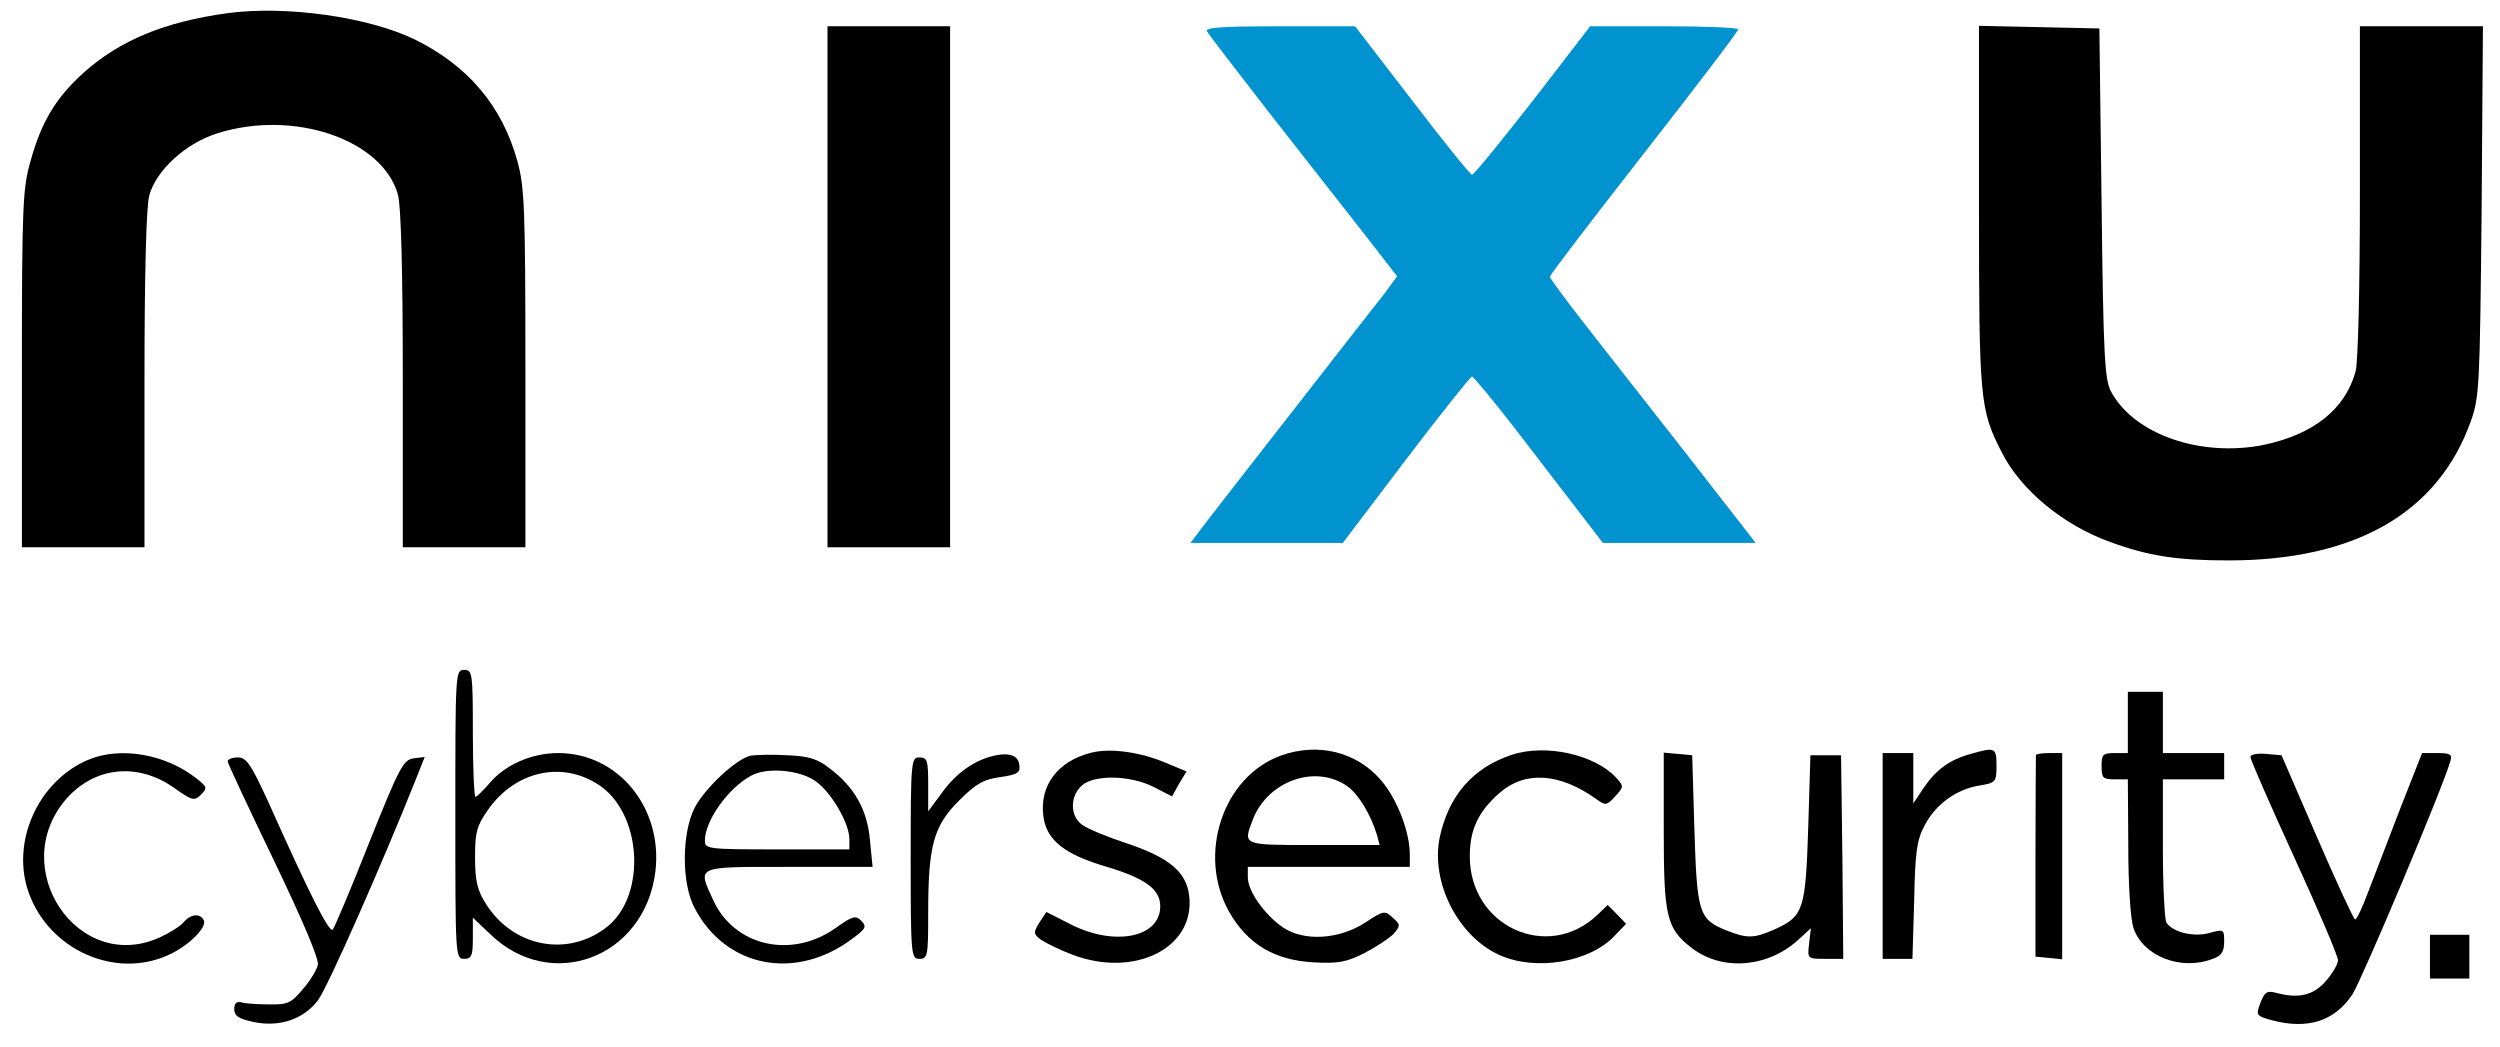
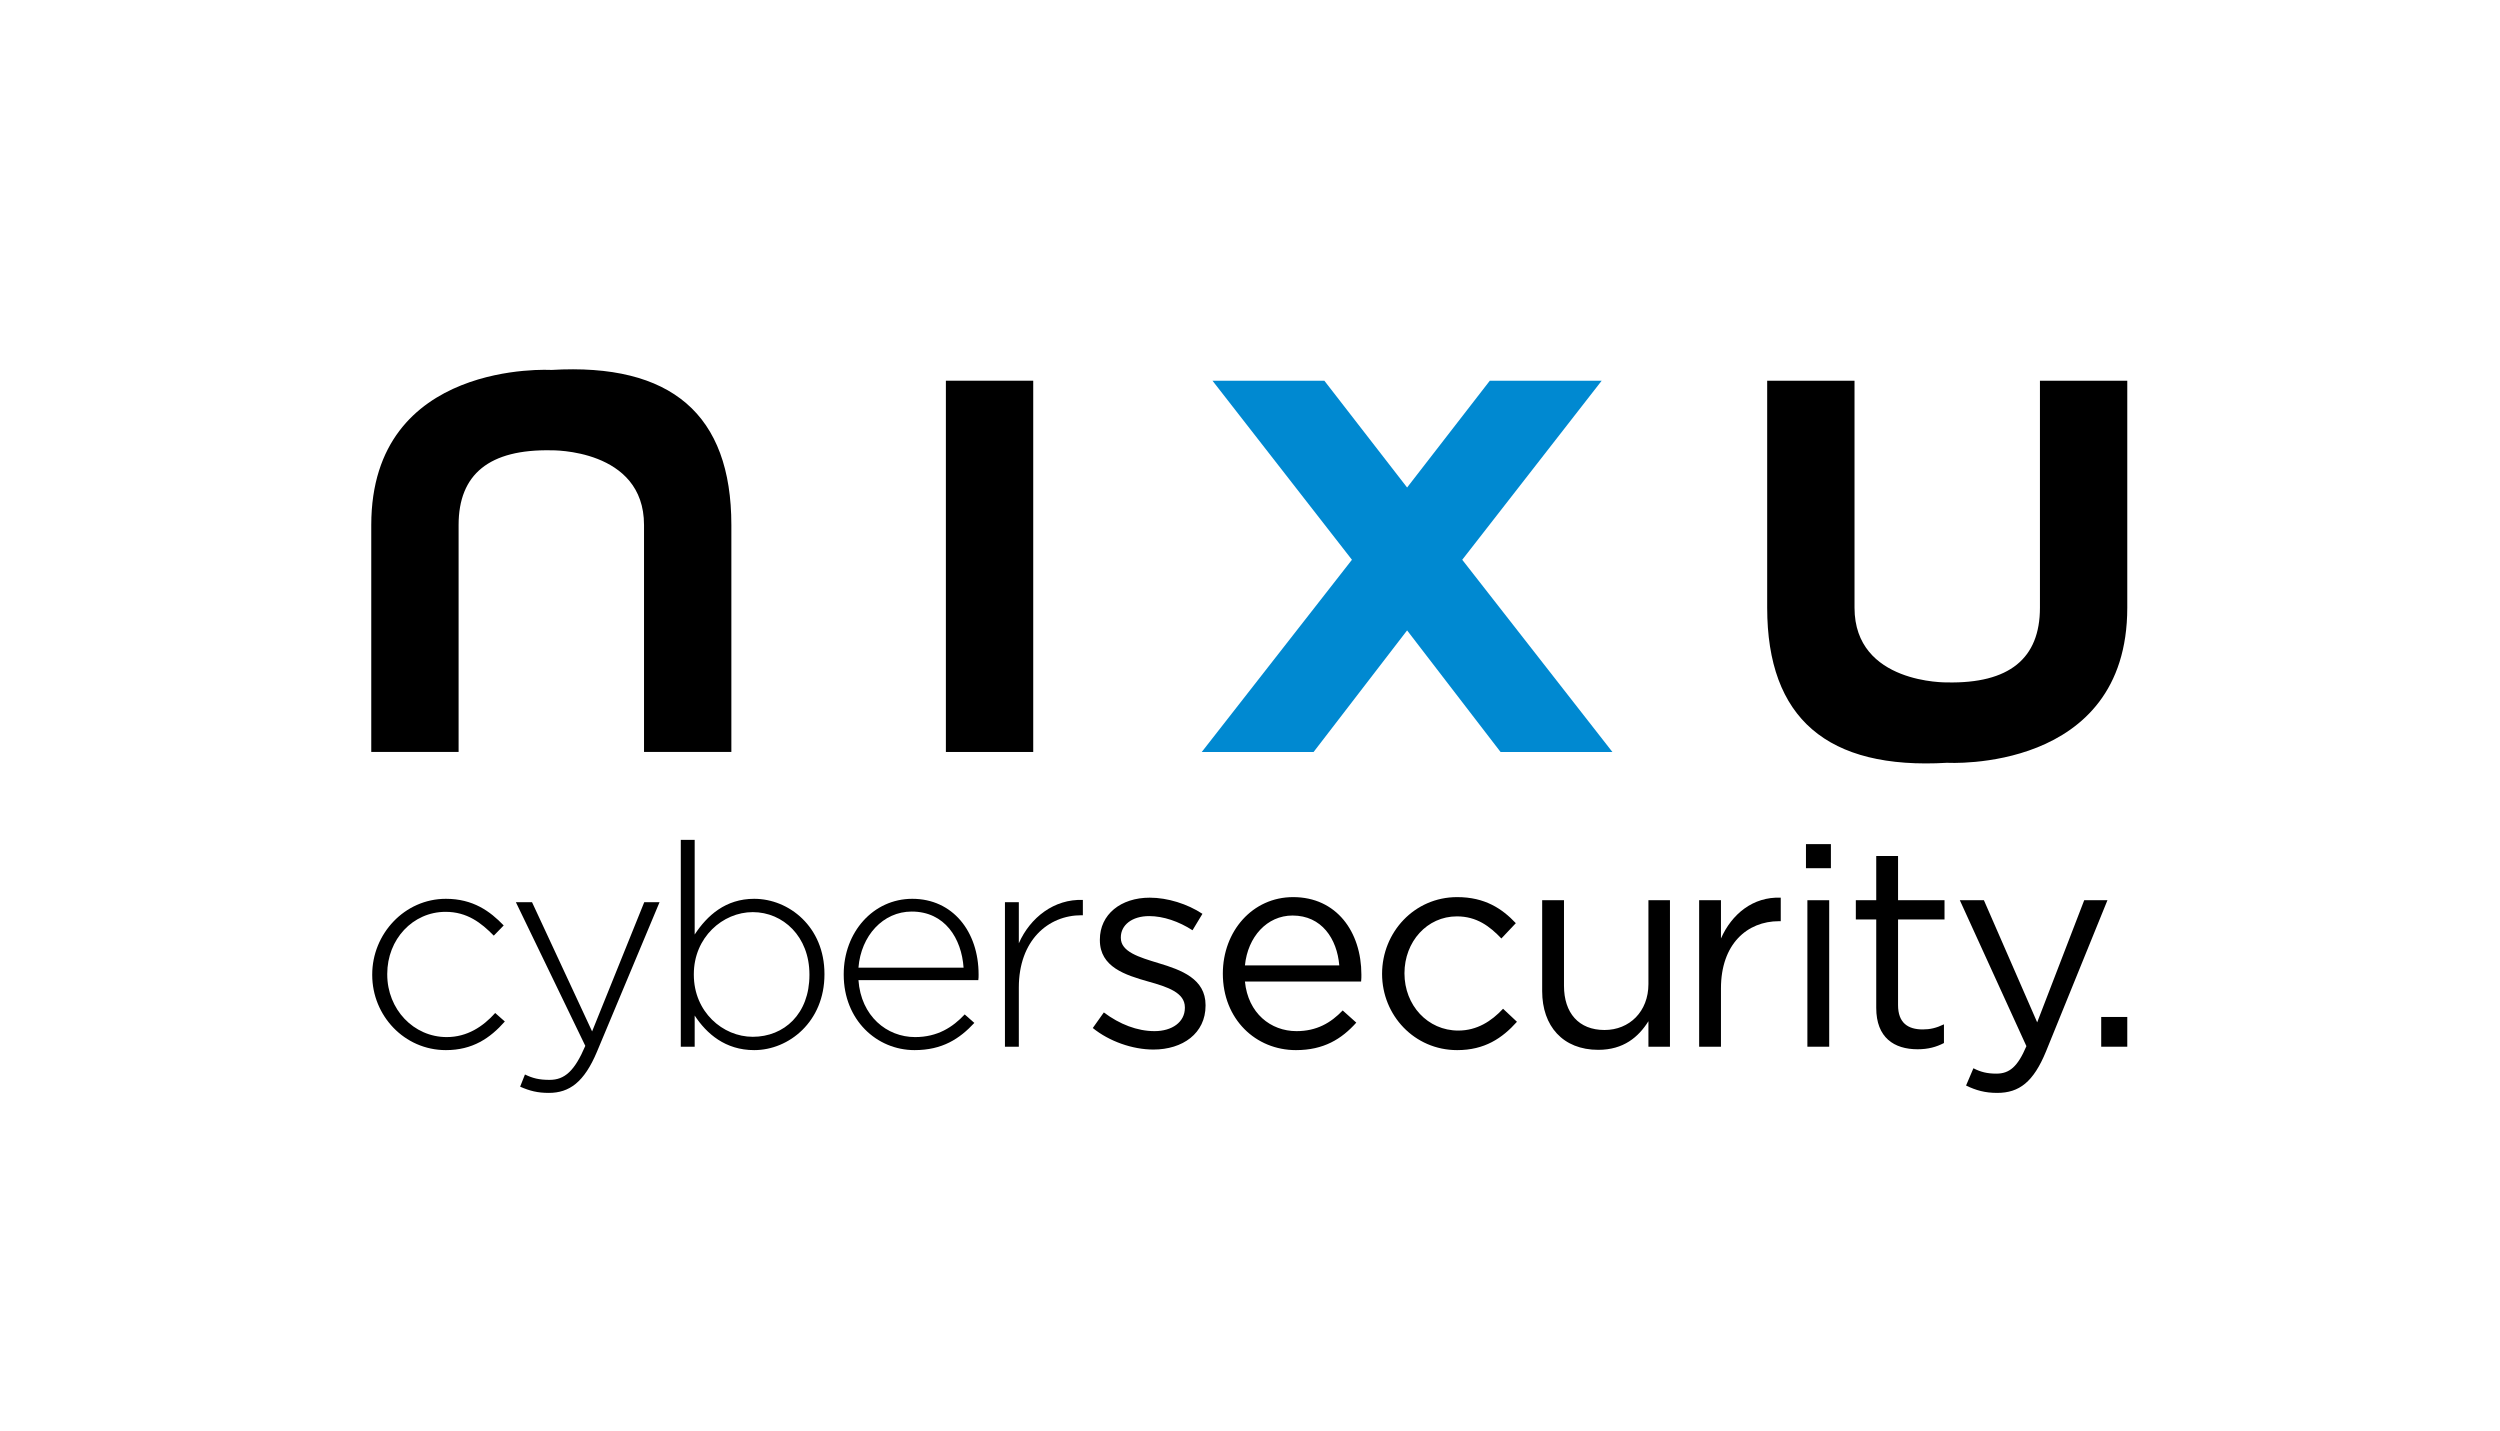
- <svg xmlns="http://www.w3.org/2000/svg" width="571" height="239" viewBox="0 0 571 239" preserveAspectRatio="xMidYMid meet">
-   <g>
-     <rect fill="none" id="canvas_background" height="402" width="582" y="-1" x="-1" />
-   </g>
-   <g>
-     <g id="svg_1" fill="#000000" transform="translate(0,239) scale(0.1,-0.1) ">
-       <path id="svg_2" d="m520,2360c-145,-20 -246,-62 -329,-136c-63,-57 -96,-111 -121,-201c-18,-62 -20,-101 -20,-475l0,-408l140,0l140,0l0,383c0,240 4,396 11,421c16,57 82,118 154,141c174,56 379,-13 414,-140c7,-26 11,-176 11,-422l0,-383l140,0l140,0l0,408c0,364 -2,414 -18,473c-35,127 -113,219 -235,279c-105,51 -293,78 -427,60z" />
-       <path id="svg_3" d="m1890,1735l0,-595l140,0l140,0l0,595l0,595l-140,0l-140,0l0,-595z" />
-       <path fill="#0093cf" stroke-width="0" id="svg_4" d="m2757,2318c4,-7 67,-89 140,-183c73,-93 169,-216 214,-273l80,-103l-27,-37c-16,-20 -101,-129 -189,-242c-88,-113 -182,-233 -208,-267l-48,-63l174,0l174,0l144,190c79,104 147,189 151,190c3,0 48,-54 100,-121c51,-67 117,-152 146,-190l53,-69l175,0l174,0l-158,203c-87,111 -193,246 -235,300c-42,54 -77,101 -77,105c0,4 97,131 215,282c118,151 215,278 215,283c0,4 -76,7 -169,7l-169,0l-131,-170c-73,-93 -135,-170 -139,-169c-4,0 -65,76 -137,170l-130,169l-173,0c-136,0 -172,-3 -165,-12z" />
-       <path id="svg_5" d="m4520,1917c0,-440 2,-463 52,-560c43,-86 141,-167 248,-205c87,-32 153,-42 270,-42c289,0 478,108 553,317c20,55 21,81 25,481l3,422l-140,0l-141,0l0,-378c0,-214 -4,-392 -10,-411c-24,-86 -96,-143 -209,-167c-143,-29 -296,23 -349,121c-15,26 -18,83 -22,430l-5,400l-137,3l-138,3l0,-414z" />
-       <path id="svg_6" d="m1040,530c0,-323 0,-330 20,-330c17,0 20,7 20,47l0,47l38,-36c139,-137 355,-56 379,142c17,145 -85,270 -222,270c-61,0 -122,-27 -157,-69c-15,-17 -29,-31 -32,-31c-3,0 -6,65 -6,145c0,138 -1,145 -20,145c-20,0 -20,-7 -20,-330zm328,67c97,-64 109,-247 22,-321c-89,-74 -218,-51 -281,51c-19,30 -24,52 -24,105c0,58 4,72 30,109c62,88 169,112 253,56z" />
-       <path id="svg_7" d="m4860,740l0,-70l-30,0c-27,0 -30,-3 -30,-30c0,-27 3,-30 30,-30l30,0l1,-152c0,-91 5,-167 12,-188c22,-64 108,-98 181,-70c20,7 26,17 26,39c0,29 -1,29 -34,20c-36,-10 -84,2 -98,24c-4,7 -8,83 -8,170l0,157l70,0l70,0l0,30l0,30l-70,0l-70,0l0,70l0,70l-40,0l-40,0l0,-70z" />
-       <path id="svg_8" d="m2493,671c-77,-19 -119,-75 -110,-145c7,-55 48,-87 142,-115c91,-27 125,-52 125,-91c0,-71 -103,-92 -203,-42l-57,29l-16,-24c-14,-23 -14,-26 3,-39c10,-7 42,-23 71,-34c143,-55 283,15 268,135c-7,54 -45,86 -143,119c-43,14 -89,33 -101,42c-28,19 -29,65 -1,90c28,25 111,24 165,-4l41,-21l16,29l17,28l-48,20c-57,24 -125,34 -169,23z" />
-       <path id="svg_9" d="m2925,664c-132,-48 -191,-226 -118,-356c42,-74 103,-111 193,-116c56,-3 74,0 116,21c27,14 57,34 67,44c16,19 16,21 -2,37c-18,17 -21,16 -61,-10c-60,-40 -142,-45 -190,-12c-42,29 -80,83 -80,114l0,24l185,0l185,0l0,28c0,52 -29,127 -65,169c-56,66 -145,88 -230,57zm154,-71c25,-19 52,-64 66,-110l6,-23l-150,0c-164,0 -162,-1 -140,57c34,90 145,129 218,76z" />
-       <path id="svg_10" d="m3453,666c-89,-29 -145,-94 -165,-190c-20,-102 42,-224 136,-267c84,-38 208,-17 265,45l25,26l-21,22l-21,21l-24,-23c-113,-107 -291,-26 -291,134c0,61 19,102 68,145c58,51 138,46 222,-15c20,-14 23,-14 42,7c20,22 20,23 3,42c-48,53 -161,79 -239,53z" />
-       <path id="svg_11" d="m4501,668c-48,-13 -79,-36 -107,-77l-24,-36l0,58l0,57l-35,0l-35,0l0,-235l0,-235l34,0l34,0l4,133c2,110 6,139 24,172c25,48 73,83 126,91c36,6 38,8 38,45c0,42 -3,43 -59,27z" />
-       <path id="svg_12" d="m200,654c-114,-49 -176,-189 -134,-304c47,-130 198,-197 319,-141c47,21 90,65 80,80c-9,16 -31,13 -46,-6c-8,-9 -32,-24 -54,-34c-187,-85 -351,159 -213,317c65,73 162,83 245,25c42,-30 47,-31 62,-16c15,15 14,18 -9,36c-71,57 -176,75 -250,43z" />
-       <path id="svg_13" d="m1714,664c-33,-8 -102,-72 -127,-118c-30,-58 -31,-174 0,-231c72,-136 232,-166 361,-68c30,22 32,27 19,40c-12,13 -20,11 -59,-17c-101,-71 -231,-41 -279,64c-36,79 -43,76 172,76l192,0l-6,61c-6,69 -35,121 -92,164c-28,22 -48,28 -97,30c-35,2 -73,1 -84,-1zm147,-57c36,-24 79,-96 79,-134l0,-23l-165,0c-159,0 -165,1 -165,20c0,45 52,119 105,148c35,20 109,14 146,-11z" />
-       <path id="svg_14" d="m2259,661c-42,-13 -80,-42 -110,-85l-29,-39l0,61c0,55 -2,62 -20,62c-19,0 -20,-7 -20,-230c0,-223 1,-230 20,-230c19,0 20,7 20,105c0,153 12,198 70,256c38,38 56,49 94,54c41,6 47,10 44,29c-3,23 -28,29 -69,17z" />
-       <path id="svg_15" d="m3800,495c0,-199 6,-226 65,-271c70,-53 175,-44 245,22l26,24l-4,-35c-4,-35 -4,-35 37,-35l41,0l-2,233l-3,232l-35,0l-35,0l-5,-165c-6,-187 -11,-202 -73,-231c-51,-23 -66,-23 -114,-4c-63,25 -67,40 -73,230l-5,170l-32,3l-33,3l0,-176z" />
-       <path id="svg_16" d="m4650,665c0,-3 -1,-107 -1,-232l0,-228l31,-3l30,-3l0,235l0,236l-30,0c-16,0 -30,-2 -30,-5z" />
-       <path id="svg_17" d="m5140,661c0,-6 45,-109 100,-229c55,-120 100,-226 100,-235c0,-9 -13,-31 -28,-48c-29,-33 -62,-40 -112,-27c-22,6 -27,3 -37,-22c-11,-29 -10,-30 25,-40c82,-22 144,-3 185,59c21,32 210,480 224,534c4,14 -1,17 -30,17l-35,0l-50,-127c-27,-71 -60,-156 -73,-190c-13,-35 -26,-63 -30,-63c-3,0 -42,84 -87,188l-81,187l-35,3c-20,2 -36,-1 -36,-7z" />
-       <path id="svg_18" d="m520,651c0,-4 48,-107 106,-227c68,-142 103,-225 100,-238c-3,-12 -18,-37 -35,-56c-26,-31 -34,-35 -77,-34c-27,0 -56,2 -64,5c-10,2 -15,-3 -15,-16c0,-15 10,-22 43,-29c60,-13 115,6 148,49c22,29 146,310 225,508l19,48l-25,-3c-24,-3 -33,-21 -102,-193c-41,-104 -79,-194 -83,-198c-8,-9 -54,83 -147,291c-40,87 -50,102 -70,102c-12,0 -23,-4 -23,-9z" />
-     </g>
-     <line stroke-linecap="null" stroke-linejoin="null" id="svg_19" y2="226.5" x2="577" y1="212.5" x1="561" stroke-opacity="null" stroke="null" fill="none" />
-     <rect stroke="null" id="svg_20" height="10" width="9" y="213.5" x="555" stroke-opacity="null" fill="#000000" />
-   </g>
+ <svg xmlns="http://www.w3.org/2000/svg" width="841.89" height="481.89">
+   <path d="M 170.005 343.996 L 166.761 341.133 C 162.658 345.714 157.314 349.244 150.444 349.244 C 139.28 349.244 130.406 339.893 130.406 328.156 L 130.406 327.965 C 130.406 316.324 138.994 307.068 150.062 307.068 C 157.314 307.068 162.085 310.79 166.284 315.084 L 169.623 311.649 C 165.043 306.878 159.318 302.679 150.158 302.679 C 136.226 302.679 125.348 314.511 125.348 328.156 L 125.348 328.347 C 125.348 341.992 136.131 353.633 150.158 353.633 C 159.127 353.633 165.043 349.626 170.005 343.996 M 222.105 303.824 L 216.952 303.824 L 199.395 347.336 L 179.166 303.824 L 173.727 303.824 L 197.105 352.202 C 193.479 360.695 190.139 363.653 185.082 363.653 C 181.456 363.653 179.357 363.08 176.781 361.84 L 175.159 365.943 C 178.403 367.374 181.075 368.042 184.796 368.042 C 191.762 368.042 196.723 364.416 201.017 354.206" fill="black" />
+   <path d="M 277.639 328.156 L 277.639 327.965 C 277.639 312.126 265.712 302.679 253.975 302.679 C 244.338 302.679 238.135 308.309 233.937 314.702 L 233.937 282.832 L 229.261 282.832 L 229.261 352.488 L 233.937 352.488 L 233.937 341.992 C 237.945 348.099 244.242 353.633 253.975 353.633 C 265.712 353.633 277.639 343.996 277.639 328.156 M 272.582 328.347 C 272.582 341.42 264.09 349.149 253.498 349.149 C 243.384 349.149 233.651 340.752 233.651 328.252 L 233.651 328.061 C 233.651 315.656 243.384 307.164 253.498 307.164 C 263.708 307.164 272.582 315.37 272.582 328.156" fill="black" />
+   <path d="M 289.089 330.065 L 329.451 330.065 C 329.547 329.301 329.547 329.015 329.547 328.347 L 329.547 328.156 C 329.547 313.748 320.864 302.679 307.218 302.679 C 294.05 302.679 284.127 313.939 284.127 328.061 L 284.127 328.252 C 284.127 343.423 295.196 353.633 307.982 353.633 C 317.333 353.633 323.154 349.817 328.115 344.473 L 324.871 341.611 C 320.864 345.904 315.711 349.244 308.173 349.244 C 298.631 349.244 289.947 342.183 289.089 330.065 M 289.089 325.866 C 289.947 315.084 297.39 306.973 307.028 306.973 C 318.192 306.973 323.822 316.038 324.489 325.866" fill="black" />
+   <path d="M 364.661 308.213 L 364.661 303.061 C 355.024 302.679 346.913 308.977 343.096 317.66 L 343.096 303.824 L 338.421 303.824 L 338.421 352.488 L 343.096 352.488 L 343.096 332.546 C 343.096 316.706 352.925 308.213 364.184 308.213" fill="black" />
+   <path d="M 405.978 338.652 L 405.978 338.462 C 405.978 329.588 397.771 326.63 390.138 324.339 C 383.554 322.336 377.447 320.523 377.447 315.847 L 377.447 315.656 C 377.447 311.553 381.168 308.5 386.989 308.5 C 391.76 308.5 397.008 310.313 401.588 313.271 L 404.928 307.736 C 399.871 304.397 393.191 302.297 387.18 302.297 C 377.447 302.297 370.386 307.927 370.386 316.42 L 370.386 316.61 C 370.386 325.675 378.974 328.347 386.703 330.542 C 393.191 332.355 399.012 334.263 399.012 339.225 L 399.012 339.416 C 399.012 344.187 394.718 347.24 388.802 347.24 C 382.981 347.24 377.065 344.95 371.722 340.943 L 368 346.191 C 373.535 350.675 381.359 353.443 388.42 353.443 C 398.248 353.443 405.978 348.004 405.978 338.652 M 419.239 330.542 L 458.362 330.542 C 458.457 329.683 458.457 328.92 458.457 328.252 C 458.457 313.748 450.06 302.107 435.461 302.107 C 421.816 302.107 411.797 313.557 411.797 327.87 C 411.797 343.233 422.865 353.633 436.415 353.633 C 445.766 353.633 451.778 349.912 456.74 344.378 L 452.159 340.275 C 448.152 344.473 443.381 347.24 436.606 347.24 C 427.923 347.24 420.289 341.229 419.239 330.542 M 419.239 325.103 C 420.194 315.465 426.682 308.309 435.27 308.309 C 445.098 308.309 450.251 316.133 451.014 325.103" fill="black" />
+   <path d="M 510.842 344.091 L 506.167 339.702 C 502.254 343.901 497.388 347.049 491.09 347.049 C 480.785 347.049 472.96 338.557 472.96 327.775 C 472.96 317.088 480.594 308.595 490.613 308.595 C 497.293 308.595 501.682 311.935 505.594 316.038 L 510.461 310.885 C 505.88 306.019 500.06 302.107 490.709 302.107 C 476.3 302.107 465.422 313.939 465.422 327.965 C 465.422 341.897 476.3 353.633 490.709 353.633 C 499.964 353.633 505.88 349.626 510.842 344.091 M 555.117 331.401 C 555.117 340.656 548.724 346.859 540.327 346.859 C 531.644 346.859 526.682 341.133 526.682 331.973 L 526.682 303.156 L 519.335 303.156 L 519.335 333.786 C 519.335 345.523 526.3 353.538 538.228 353.538 C 546.72 353.538 551.777 349.244 555.117 343.901 L 555.117 352.488 L 562.369 352.488 L 562.369 303.156 L 555.117 303.156" fill="black" />
+   <path d="M 579.544 332.832 C 579.544 317.946 588.323 310.217 599.105 310.217 L 599.678 310.217 L 599.678 302.297 C 590.327 301.916 583.17 307.832 579.544 316.038 L 579.544 303.156 L 572.197 303.156 L 572.197 352.488 L 579.544 352.488" fill="black" />
+   <rect x="608.17" y="284.263" width="8.397" height="8.111" fill="black" />
+   <rect x="608.648" y="303.156" width="7.347" height="49.332" fill="black" />
+   <path d="M 639.18 309.645 L 654.829 309.645 L 654.829 303.156 L 639.18 303.156 L 639.18 288.271 L 631.833 288.271 L 631.833 303.156 L 624.963 303.156 L 624.963 309.645 L 631.833 309.645 L 631.833 339.416 C 631.833 349.435 637.844 353.347 645.764 353.347 C 649.295 353.347 652.062 352.584 654.638 351.248 L 654.638 344.95 C 652.062 346.191 649.963 346.668 647.482 346.668 C 642.52 346.668 639.18 344.473 639.18 338.462" fill="black" />
+   <path d="M 709.695 303.156 L 701.87 303.156 L 686.031 344.282 L 668.092 303.156 L 659.981 303.156 L 682.405 352.298 C 679.447 359.263 676.679 361.553 672.29 361.553 C 669.141 361.553 666.947 360.981 664.561 359.74 L 662.08 365.561 C 665.42 367.183 668.473 368.042 672.576 368.042 C 680.019 368.042 684.79 364.32 688.989 354.111" fill="black" />
+   <rect x="707.595" y="342.469" width="8.779" height="10.019" fill="black" />
+   <rect x="318.532" y="128.205" width="29.413" height="125.025" fill="black" />
+   <path d="M 455.275 188.504 L 404.7 253.23 L 442.362 253.23 L 473.85 212.288 L 505.315 253.23 L 542.984 253.23 L 492.417 188.504 L 539.382 128.204 L 501.705 128.204 L 473.85 164.171 L 445.979 128.204 L 408.31 128.204" fill="#0089d1" />
+   <path d="M 246.291 253.229 L 246.291 176.795 Q 246.291 120.975 185.658 124.582 S 125.025 120.975 125.025 176.795 L 125.025 253.229 L 154.437 253.229 L 154.437 176.795 Q 154.437 151.031 185.658 151.646 S 216.879 151.031 216.879 176.795 L 216.879 253.229" fill="black" />
+   <path d="M 716.374 204.659 L 716.374 128.225 L 686.962 128.225 L 686.962 204.659 Q 686.962 230.423 655.741 229.808 S 624.52 230.423 624.52 204.659 L 624.52 128.225 L 595.108 128.225 L 595.108 204.659 Q 595.108 260.48 655.741 256.872 S 716.374 260.48 716.374 204.659" fill="black" />
</svg>
